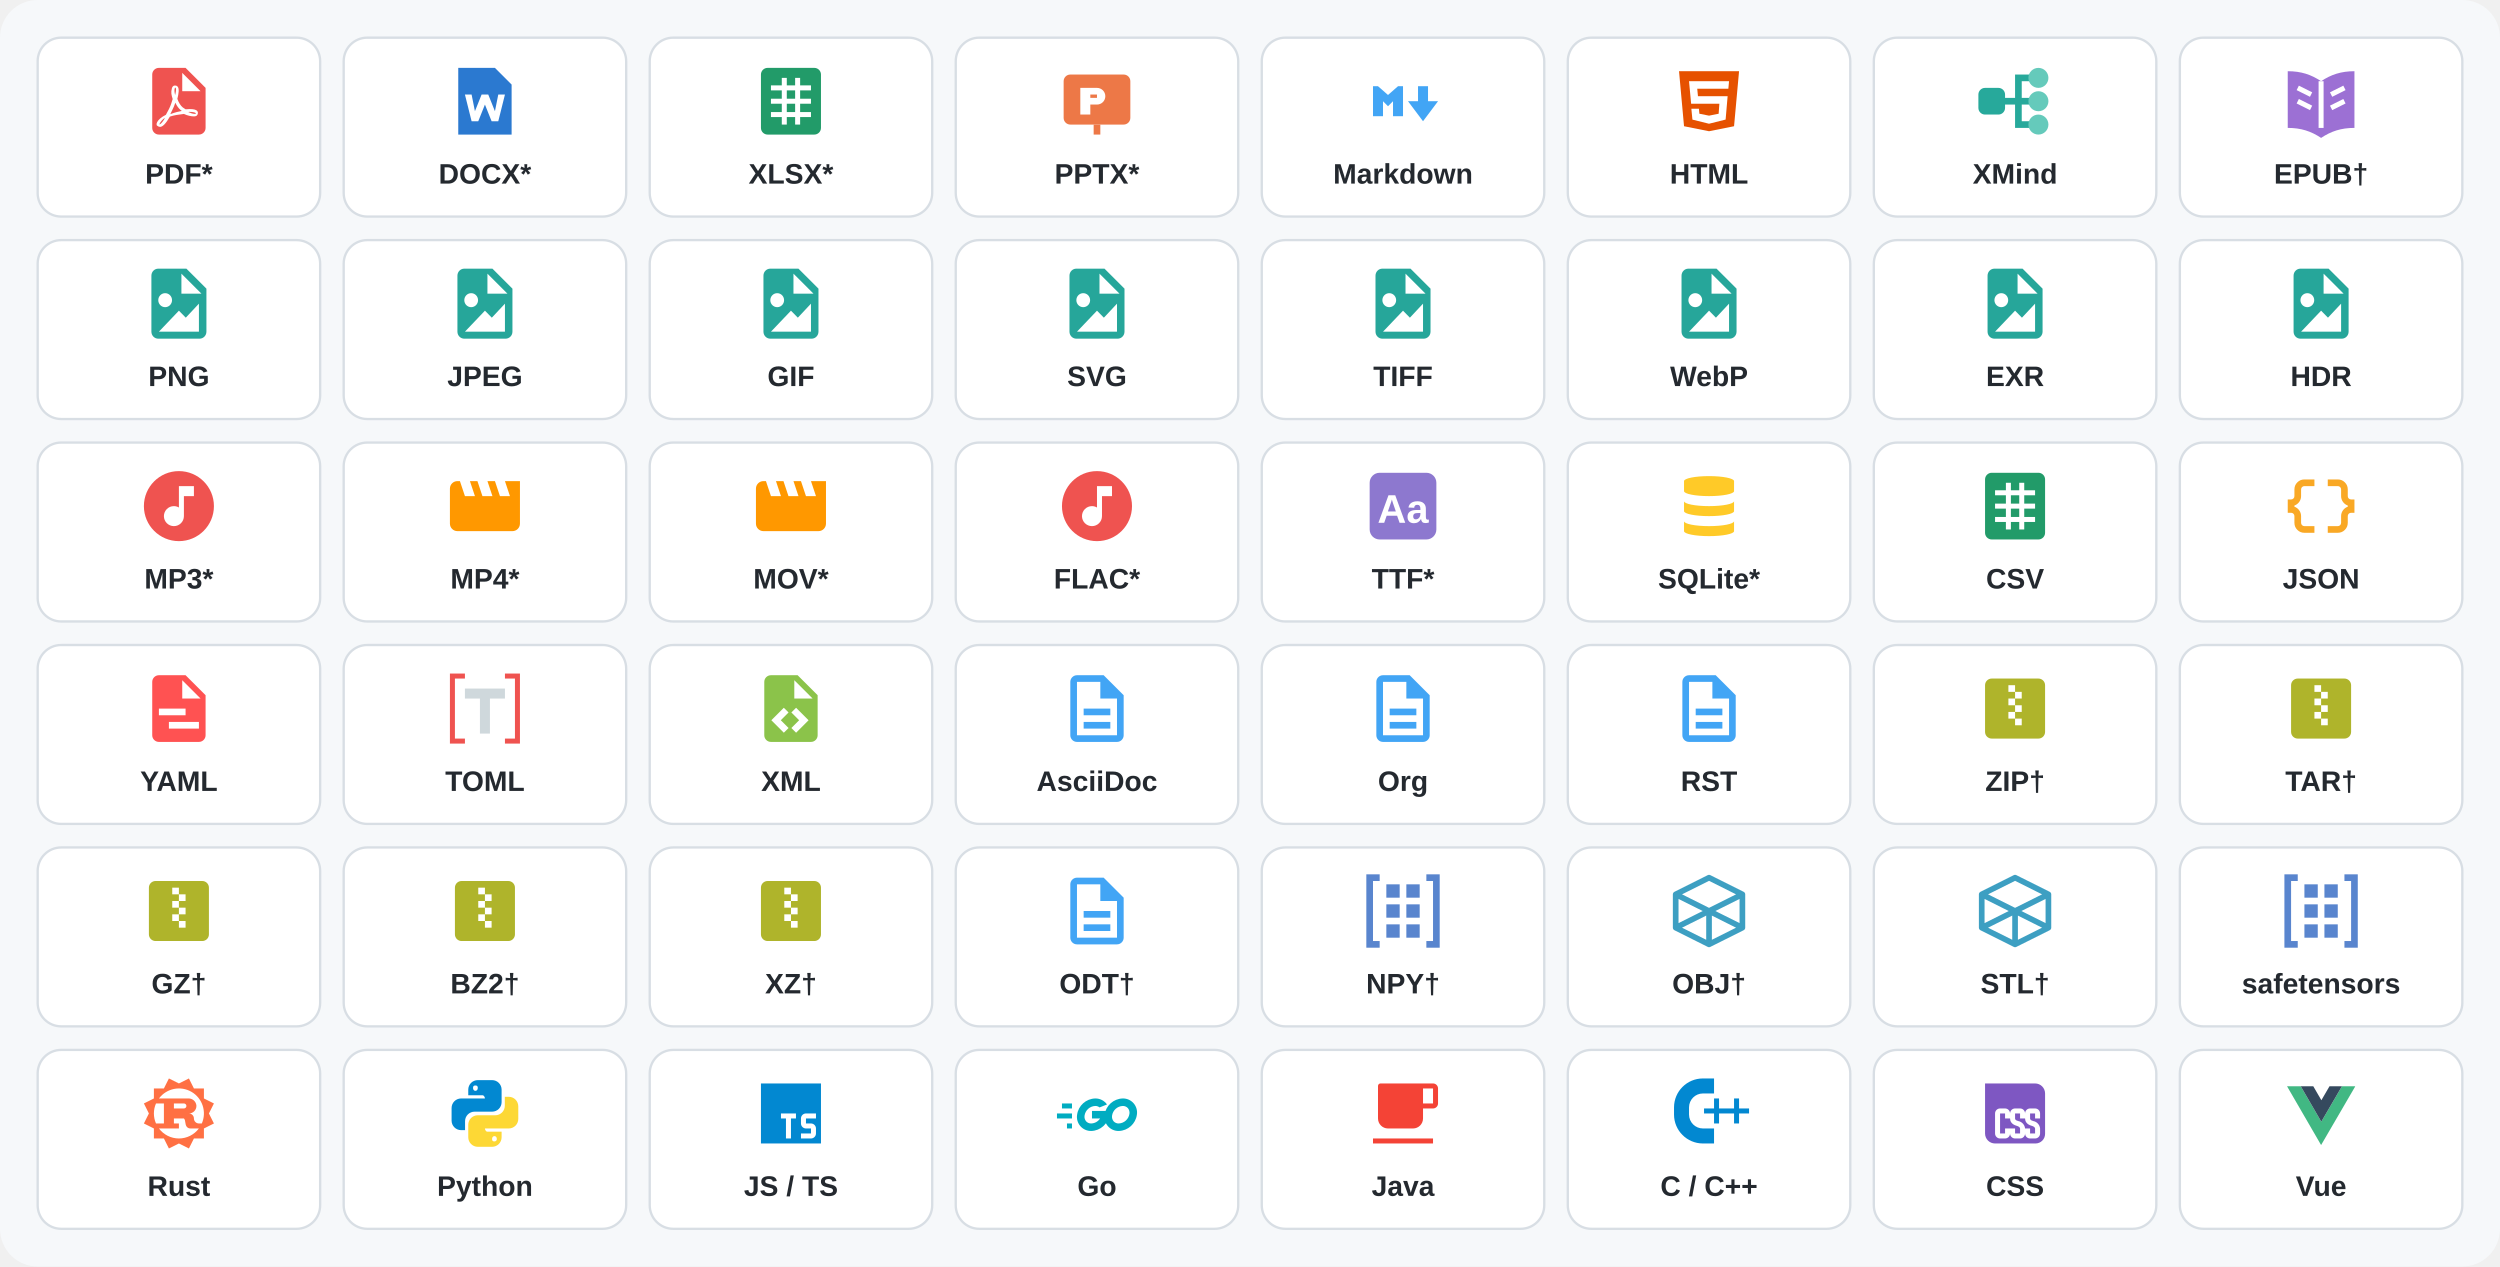
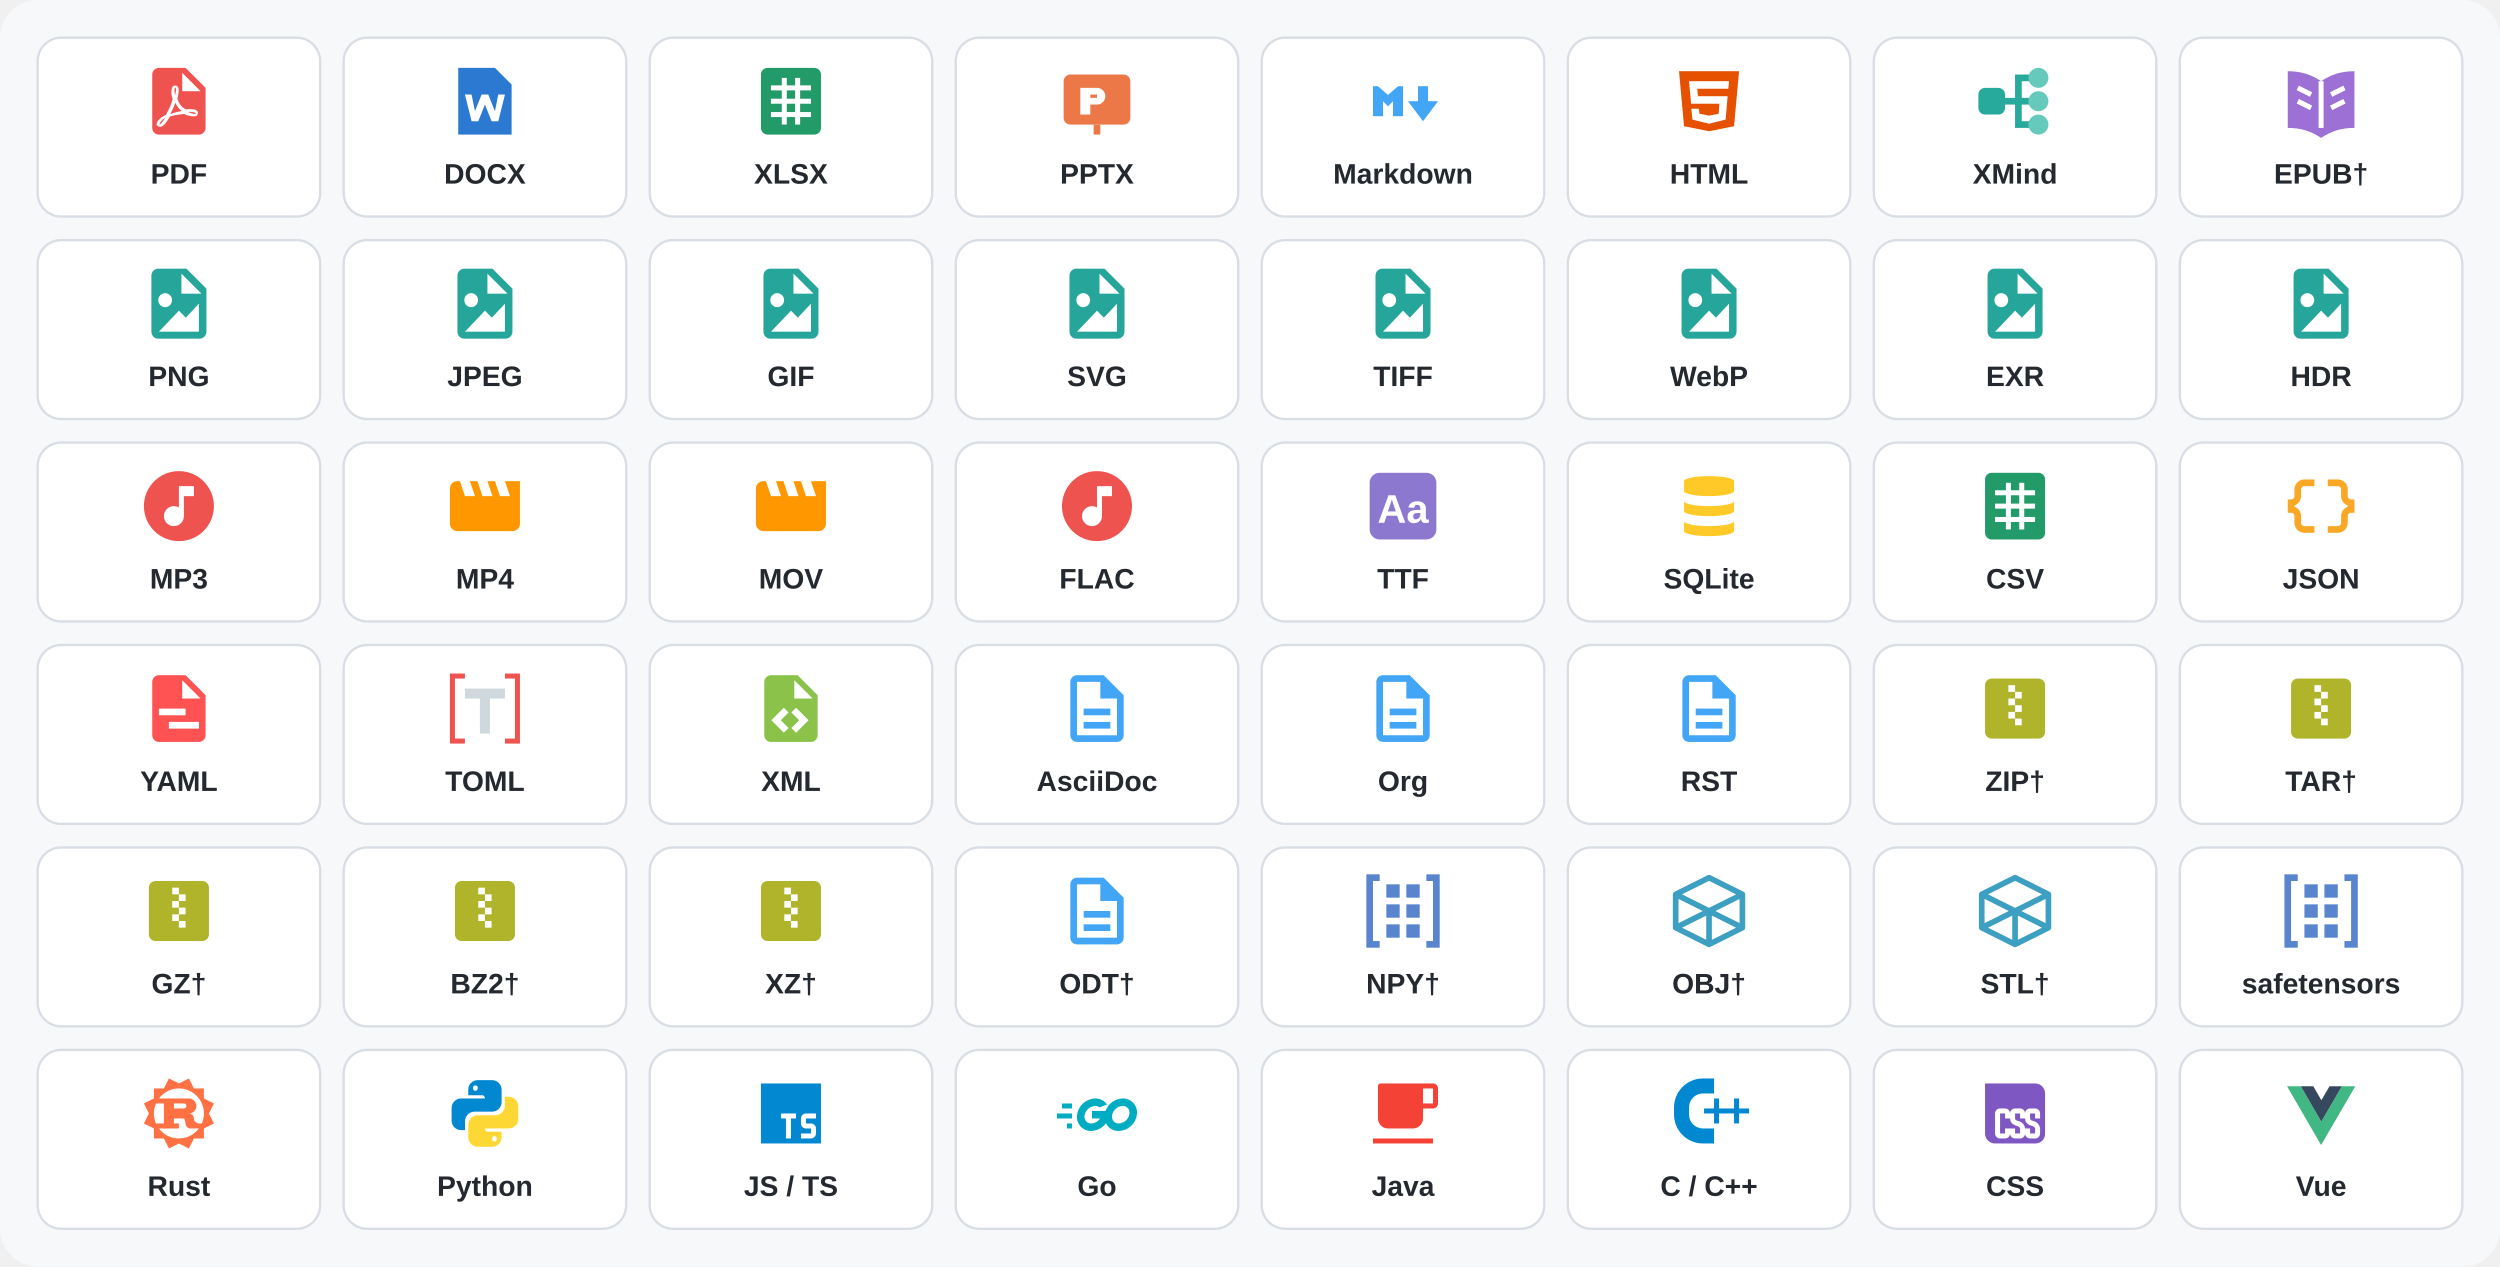
<svg xmlns="http://www.w3.org/2000/svg" width="1062" height="538" viewBox="0 0 1062 538" role="img" aria-labelledby="title desc">
  <defs>
    <g id="icon-audio">
      <g transform="matrix(1.0625 0 0 1.0625 0.0 0.0)">
        <path fill="#ef5350" d="M16 2a14 14 0 1 0 14 14A14 14 0 0 0 16 2m6 10h-4v8a4 4 0 1 1-4-4 3.96 3.96 0 0 1 2 .555V8h6Z" />
      </g>
    </g>
    <g id="icon-book">
      <g transform="matrix(1.416667 0 0 1.416667 0.0 0.0)">
        <path fill="#9c70d4" d="M2 3c4 0 7 1 10 3 3-2 6-3 10-3v17c-4 0-7 1-10 3-3-2-6-3-10-3z" />
        <path stroke="#fff" stroke-width="1.5" d="M12 6v14M5 8l4 2M5 12l4 2M15 10l4-2M15 14l4-2" />
      </g>
    </g>
    <g id="icon-cpp">
      <g transform="matrix(1.0625 0 0 1.0625 0.0 0.0)">
        <path fill="#0288d1" d="M28 14v-4h-2v4h-6v-4h-2v4h-4v2h4v4h2v-4h6v4h2v-4h4v-2z" />
        <path fill="#0288d1" d="M13.563 22A5.57 5.57 0 0 1 8 16.437v-2.873A5.57 5.57 0 0 1 13.563 8H18V2h-4.437A11.563 11.563 0 0 0 2 13.563v2.873A11.564 11.564 0 0 0 13.563 28H18v-6Z" />
      </g>
    </g>
    <g id="icon-css">
      <g transform="matrix(1.0625 0 0 1.0625 0.0 0.0)">
        <path fill="#7e57c2" d="M20 18h-2v-2h-2v2c0 .193 0 .703 1.254 1.033A3.345 3.345 0 0 1 20 22h2v2h2v-2c0-.388-.562-.851-1.254-1.034C20.356 20.34 20 18.84 20 18m-3.254 2.966C14.356 20.34 14 18.84 14 18h-2v-2h-2v8h2v-2h4v2h2v-2c0-.388-.562-.851-1.254-1.034" />
        <path fill="#7e57c2" d="M24 4H4v20a4 4 0 0 0 4 4h16.16A3.84 3.84 0 0 0 28 24.16V8a4 4 0 0 0-4-4m2 14h-2v-2h-2v2c0 .193 0 .703 1.254 1.033A3.345 3.345 0 0 1 26 22v2a2 2 0 0 1-2 2h-2a2 2 0 0 1-2-2 2 2 0 0 1-2 2h-2a2 2 0 0 1-2-2 2 2 0 0 1-2 2h-2a2 2 0 0 1-2-2v-8a2 2 0 0 1 2-2h2a2 2 0 0 1 2 2 2 2 0 0 1 2-2h2a2 2 0 0 1 2 2 2 2 0 0 1 2-2h2a2 2 0 0 1 2 2Z" />
      </g>
    </g>
    <g id="icon-database">
      <g transform="matrix(1.0625 0 0 1.0625 0.0 0.0)">
        <path fill="#ffca28" d="M16 24c-5.525 0-10-.9-10-2v4c0 1.1 4.475 2 10 2s10-.9 10-2v-4c0 1.1-4.475 2-10 2m0-8c-5.525 0-10-.9-10-2v4c0 1.1 4.475 2 10 2s10-.9 10-2v-4c0 1.1-4.475 2-10 2m0-12C10.477 4 6 4.895 6 6v4c0 1.1 4.475 2 10 2s10-.9 10-2V6c0-1.105-4.477-2-10-2" />
      </g>
    </g>
    <g id="icon-document" fill="none">
      <g transform="matrix(1.416667 0 0 1.416667 0.0 0.0)">
        <path d="M0 0h24v24H0z" />
        <path fill="#42a5f5" d="M8 16h8v2H8zm0-4h8v2H8zm6-10H6c-1.1 0-2 .9-2 2v16c0 1.1.89 2 1.99 2H18c1.1 0 2-.9 2-2V8zm4 18H6V4h7v5h5z" />
      </g>
    </g>
    <g id="icon-font">
      <g transform="matrix(1.416667 0 0 1.416667 0.0 0.0)">
        <rect x="2" y="2" width="20" height="20" rx="3" fill="#8d78cf" />
        <text x="12" y="17" text-anchor="middle" fill="#fff" font-family="Arial, sans-serif" font-size="12" font-weight="700">Aa</text>
      </g>
    </g>
    <g id="icon-go">
      <g transform="matrix(1.0625 0 0 1.0625 0.0 0.0)">
        <path fill="#00acc1" d="M2 12h4v2H2zm-2 4h6v2H0zm4 4h2v2H4zm16.954-5H14v3h3.239a4.42 4.42 0 0 1-3.531 2 2.65 2.65 0 0 1-2.053-.858 2.86 2.86 0 0 1-.628-2.28A4.515 4.515 0 0 1 15.292 13a2.73 2.73 0 0 1 1.749.584l2.962-1.185A5.6 5.6 0 0 0 15.292 10a7.526 7.526 0 0 0-7.243 6.5 5.614 5.614 0 0 0 5.659 6.5 7.526 7.526 0 0 0 7.243-6.5 6.4 6.4 0 0 0 .003-1.5" />
        <path fill="#00acc1" d="M26.292 10a7.526 7.526 0 0 0-7.243 6.5 5.614 5.614 0 0 0 5.659 6.5 7.526 7.526 0 0 0 7.243-6.5 5.614 5.614 0 0 0-5.659-6.5m2.681 6.137A4.515 4.515 0 0 1 24.708 20a2.65 2.65 0 0 1-2.053-.858 2.86 2.86 0 0 1-.628-2.28A4.515 4.515 0 0 1 26.292 13a2.65 2.65 0 0 1 2.053.858 2.86 2.86 0 0 1 .628 2.28Z" />
      </g>
    </g>
    <g id="icon-html">
      <g transform="matrix(1.0625 0 0 1.0625 0.0 0.0)">
        <path fill="#e65100" d="m4 4 2 22 10 2 10-2 2-22Zm19.72 7H11.28l.29 3h11.86l-.802 9.335L15.99 25l-6.635-1.646L8.93 19h3.02l.19 2 3.86.77 3.84-.77.29-4H8.84L8 8h16Z" />
      </g>
    </g>
    <g id="icon-image">
      <g transform="matrix(2.125 0 0 2.125 0.0 0.0)">
        <path fill="#26a69a" d="M8.5 6h4l-4-4zM3.875 1H9.5l4 4v8.6c0 .773-.616 1.4-1.375 1.4h-8.25c-.76 0-1.375-.627-1.375-1.4V2.4c0-.777.612-1.4 1.375-1.4M4 13.6h8V8l-2.625 2.8L8 9.4zm1.25-7.7c-.76 0-1.375.627-1.375 1.4s.616 1.4 1.375 1.4c.76 0 1.375-.627 1.375-1.4S6.009 5.9 5.25 5.9" />
      </g>
    </g>
    <g id="icon-java">
      <g transform="matrix(1.0625 0 0 1.0625 0.0 0.0)">
        <path fill="#f44336" d="M4 26h24v2H4zM28 4H7a1 1 0 0 0-1 1v13a4 4 0 0 0 4 4h10a4 4 0 0 0 4-4v-4h4a2 2 0 0 0 2-2V6a2 2 0 0 0-2-2m0 8h-4V6h4Z" />
      </g>
    </g>
    <g id="icon-json">
      <g transform="matrix(0.03541667 0 0 0.03541667 0.0 34.0)">
        <path fill="#f9a825" d="M560-160v-80h120q17 0 28.5-11.5T720-280v-80q0-38 22-69t58-44v-14q-36-13-58-44t-22-69v-80q0-17-11.5-28.5T680-720H560v-80h120q50 0 85 35t35 85v80q0 17 11.5 28.5T840-560h40v160h-40q-17 0-28.5 11.5T800-360v80q0 50-35 85t-85 35zm-280 0q-50 0-85-35t-35-85v-80q0-17-11.5-28.5T120-400H80v-160h40q17 0 28.5-11.5T160-600v-80q0-50 35-85t85-35h120v80H280q-17 0-28.5 11.5T240-680v80q0 38-22 69t-58 44v14q36 13 58 44t22 69v80q0 17 11.5 28.5T280-240h120v80z" />
      </g>
    </g>
    <g id="icon-markdown">
      <g transform="matrix(1.0625 0 0 1.0625 0.0 0.0)">
        <path fill="#42a5f5" d="m14 10-4 3.5L6 10H4v12h4v-6l2 2 2-2v6h4V10zm12 6v-6h-4v6h-4l6 8 6-8z" />
      </g>
    </g>
    <g id="icon-matrix">
      <g transform="matrix(1.416667 0 0 1.416667 0.0 0.0)">
        <path fill="none" stroke="#5985ce" stroke-width="2" d="M5 2H2v20h3M19 2h3v20h-3" />
        <g fill="#5985ce">
          <rect x="7" y="4" width="4" height="4" />
          <rect x="13" y="4" width="4" height="4" />
          <rect x="7" y="10" width="4" height="4" />
          <rect x="13" y="10" width="4" height="4" />
          <rect x="7" y="16" width="4" height="4" />
          <rect x="13" y="16" width="4" height="4" />
        </g>
      </g>
    </g>
    <g id="icon-mesh">
      <g transform="matrix(1.416667 0 0 1.416667 0.0 0.0)">
        <path fill="none" stroke="#3d9fc2" stroke-width="1.7" stroke-linejoin="round" d="m12 2 10 5v10l-10 5-10-5V7zM2 7l10 5 10-5M12 12v10M2 17l10-5 10 5" />
      </g>
    </g>
    <g id="icon-mindmap">
      <g transform="matrix(1.416667 0 0 1.416667 0.0 0.0)">
        <path fill="none" stroke="#27a99b" stroke-width="2" d="M8 12h5V5h4M13 12h4M13 12v7h4" />
        <rect x="1" y="8" width="8" height="8" rx="2" fill="#27a99b" />
        <circle cx="19" cy="5" r="3" fill="#65cabb" />
        <circle cx="19" cy="12" r="3" fill="#65cabb" />
        <circle cx="19" cy="19" r="3" fill="#65cabb" />
      </g>
    </g>
    <g id="icon-pdf">
      <g transform="matrix(1.416667 0 0 1.416667 0.0 0.0)">
        <path fill="#ef5350" d="M13 9h5.5L13 3.5zM6 2h8l6 6v12a2 2 0 0 1-2 2H6a2 2 0 0 1-2-2V4a2 2 0 0 1 2-2m4.93 10.44c.41.9.93 1.64 1.53 2.15l.41.32c-.87.16-2.07.44-3.34.93l-.11.04.5-1.04c.45-.87.78-1.66 1.01-2.4m6.48 3.81c.18-.18.27-.41.28-.66.03-.2-.02-.39-.12-.55-.29-.47-1.04-.69-2.28-.69l-1.29.07-.87-.58c-.63-.52-1.2-1.43-1.6-2.56l.04-.14c.33-1.33.64-2.94-.02-3.6a.85.85 0 0 0-.61-.24h-.24c-.37 0-.7.39-.79.77-.37 1.33-.15 2.06.22 3.27v.01c-.25.88-.57 1.9-1.08 2.93l-.96 1.8-.89.49c-1.2.75-1.77 1.59-1.88 2.12-.04.19-.02.36.05.54l.03.05.48.31.44.11c.81 0 1.73-.95 2.97-3.07l.18-.07c1.03-.33 2.31-.56 4.03-.75 1.03.51 2.24.74 3 .74.44 0 .74-.11.91-.3m-.41-.71.09.11c-.01.1-.04.11-.09.13h-.04l-.19.02c-.46 0-1.17-.19-1.9-.51.09-.1.13-.1.23-.1 1.4 0 1.8.25 1.9.35M7.83 17c-.65 1.19-1.24 1.85-1.69 2 .05-.38.5-1.04 1.21-1.69zm3.02-6.91c-.23-.9-.24-1.63-.07-2.05l.07-.12.15.05c.17.24.19.56.09 1.1l-.03.16-.16.82z" />
      </g>
    </g>
    <g id="icon-python">
      <g transform="matrix(1.416667 0 0 1.416667 0.0 0.0)">
        <path fill="#0288d1" d="M9.86 2A2.86 2.86 0 0 0 7 4.86v1.68h4.29c.39 0 .71.57.71.96H4.86A2.86 2.86 0 0 0 2 10.36v3.781a2.86 2.86 0 0 0 2.86 2.86h1.18v-2.68a2.85 2.85 0 0 1 2.85-2.86h5.25c1.58 0 2.86-1.271 2.86-2.851V4.86A2.86 2.86 0 0 0 14.14 2zm-.72 1.61c.4 0 .72.12.72.71s-.32.891-.72.891c-.39 0-.71-.3-.71-.89s.32-.711.71-.711" />
        <path fill="#fdd835" d="M17.959 7v2.68a2.85 2.85 0 0 1-2.85 2.859H9.86A2.85 2.85 0 0 0 7 15.389v3.75a2.86 2.86 0 0 0 2.86 2.86h4.28A2.86 2.86 0 0 0 17 19.14v-1.68h-4.291c-.39 0-.709-.57-.709-.96h7.14A2.86 2.86 0 0 0 22 13.64V9.86A2.86 2.86 0 0 0 19.14 7zM8.32 11.513l-.004.004.038-.004zm6.54 7.276c.39 0 .71.3.71.89a.71.71 0 0 1-.71.71c-.4 0-.72-.12-.72-.71s.32-.89.72-.89" />
      </g>
    </g>
    <g id="icon-rust">
      <g transform="matrix(1.0625 0 0 1.0625 0.0 0.0)">
        <path fill="#ff7043" d="m30 12-4-2V6h-4l-2-4-4 2-4-2-2 4H6v4l-4 2 2 4-2 4 4 2v4h4l2 4 4-2 4 2 2-4h4v-4l4-2-2-4ZM6 16a9.9 9.9 0 0 1 .842-4H10v8H6.842A9.9 9.9 0 0 1 6 16m10 10a9.98 9.98 0 0 1-7.978-4H16v-2h-2v-2h4c.819.819.297 2.308 1.179 3.37a1.89 1.89 0 0 0 1.46.63h3.34A9.98 9.98 0 0 1 16 26m-2-12v-2h4a1 1 0 0 1 0 2Zm11.158 6H24a2.006 2.006 0 0 1-2-2 2 2 0 0 0-2-2 3 3 0 0 0 3-3q0-.08-.004-.161A3.115 3.115 0 0 0 19.83 10H8.022a9.986 9.986 0 0 1 17.136 10" />
      </g>
    </g>
    <g id="icon-sheet">
      <g transform="matrix(1.416667 0 0 1.416667 0.0 0.0)">
        <rect x="3" y="2" width="18" height="20" rx="2" fill="#229b69" />
        <path stroke="#fff" stroke-width="1.5" d="M6 8h12M6 12h12M6 16h12M10 5v14M14 5v14" />
      </g>
    </g>
    <g id="icon-slides">
      <g transform="matrix(1.416667 0 0 1.416667 0.0 0.0)">
        <rect x="2" y="4" width="20" height="15" rx="2" fill="#ed7847" />
        <path stroke="#ed7847" stroke-width="2" d="M12 19v3" />
        <path fill="#fff" d="M7 8v8h3v-3h2a2.5 2.5 0 0 0 0-5zm3 2h2v1h-2z" />
      </g>
    </g>
    <g id="icon-toml">
      <g transform="matrix(2.125 0 0 2.125 0.0 0.0)">
        <path fill="#cfd8dc" d="M4 6V4h8v2H9v7H7V6z" />
        <path fill="#ef5350" d="M4 1v1H2v12h2v1H1V1zm8 0v1h2v12h-2v1h3V1z" />
      </g>
    </g>
    <g id="icon-typescript" xml:space="preserve">
      <g transform="matrix(2.125 0 0 2.125 0.0 0.0)">
        <path fill="#0288d1" d="M2 2v12h12V2zm4 6h3v1H8v4H7V9H6zm5 0h2v1h-2v1h1a1.003 1.003 0 0 1 1 1v1a1.003 1.003 0 0 1-1 1h-2v-1h2v-1h-1a1.003 1.003 0 0 1-1-1V9a1.003 1.003 0 0 1 1-1" />
      </g>
    </g>
    <g id="icon-video">
      <g transform="matrix(1.0625 0 0 1.0625 0.0 0.0)">
        <path fill="#ff9800" d="m24 6 2 6h-4l-2-6h-3l2 6h-4l-2-6h-3l2 6H8L6 6H5a3 3 0 0 0-3 3v14a3 3 0 0 0 3 3h22a3 3 0 0 0 3-3V6Z" />
      </g>
    </g>
    <g id="icon-vue">
      <g transform="matrix(1.416667 0 0 1.416667 0.0 0.0)">
        <path fill="#41b883" d="M1.791 3.851 12 21.471 22.209 3.936V3.85H18.24l-6.18 10.616L5.906 3.851z" />
        <path fill="#35495e" d="m5.907 3.851 6.152 10.617L18.24 3.851h-3.723L12.084 8.03 9.66 3.85z" />
      </g>
    </g>
    <g id="icon-word">
      <g transform="matrix(1.416667 0 0 1.416667 0.0 0.0)">
        <path fill="#2b79d0" d="M4 2h11l5 5v15H4z" />
        <path fill="#fff" d="m6 10 2 8h2l2-5 2 5h2l2-8h-2l-1 5-2-5h-2l-2 5-1-5z" />
      </g>
    </g>
    <g id="icon-xml">
      <g transform="matrix(1.416667 0 0 1.416667 0.0 0.0)">
        <path fill="#8bc34a" d="M13 9h5.5L13 3.5zM6 2h8l6 6v12a2 2 0 0 1-2 2H6a2 2 0 0 1-2-2V4c0-1.11.89-2 2-2m.12 13.5 3.74 3.74 1.42-1.41-2.33-2.33 2.33-2.33-1.42-1.41zm11.16 0-3.74-3.74-1.42 1.41 2.33 2.33-2.33 2.33 1.42 1.41z" />
      </g>
    </g>
    <g id="icon-yaml">
      <g transform="matrix(1.416667 0 0 1.416667 0.0 0.0)">
        <path fill="#ff5252" d="M13 9h5.5L13 3.5zM6 2h8l6 6v12c0 1.1-.9 2-2 2H6c-1.1 0-2-.9-2-2V4c0-1.1.9-2 2-2m12 16v-2H9v2zm-4-4v-2H6v2z" />
      </g>
    </g>
    <g id="icon-zip">
      <g transform="matrix(1.416667 0 0 1.416667 0.0 0.0)">
        <path fill="#afb42b" d="M14 17h-2v-2h-2v-2h2v2h2m0-6h-2v2h2v2h-2v-2h-2V9h2V7h-2V5h2v2h2m5-4H5c-1.11 0-2 .89-2 2v14a2 2 0 0 0 2 2h14a2 2 0 0 0 2-2V5a2 2 0 0 0-2-2" />
      </g>
    </g>
  </defs>
  <rect width="1062" height="538" rx="16" fill="#f6f8fa" />
  <g transform="translate(16 16)">
    <rect width="120" height="76" rx="10" fill="#ffffff" stroke="#d8dee4" />
    <use href="#icon-pdf" x="43" y="10" />
-     <text x="60.0" y="62" text-anchor="middle" font-family="-apple-system, BlinkMacSystemFont, Segoe UI, Arial, sans-serif" font-size="12" font-weight="600" fill="#24292f">PDF*</text>
+     <text x="60.0" y="62" text-anchor="middle" font-family="-apple-system, BlinkMacSystemFont, Segoe UI, Arial, sans-serif" font-size="12" font-weight="600" fill="#24292f">PDF</text>
  </g>
  <g transform="translate(146 16)">
    <rect width="120" height="76" rx="10" fill="#ffffff" stroke="#d8dee4" />
    <use href="#icon-word" x="43" y="10" />
-     <text x="60.0" y="62" text-anchor="middle" font-family="-apple-system, BlinkMacSystemFont, Segoe UI, Arial, sans-serif" font-size="12" font-weight="600" fill="#24292f">DOCX*</text>
+     <text x="60.0" y="62" text-anchor="middle" font-family="-apple-system, BlinkMacSystemFont, Segoe UI, Arial, sans-serif" font-size="12" font-weight="600" fill="#24292f">DOCX</text>
  </g>
  <g transform="translate(276 16)">
    <rect width="120" height="76" rx="10" fill="#ffffff" stroke="#d8dee4" />
    <use href="#icon-sheet" x="43" y="10" />
-     <text x="60.0" y="62" text-anchor="middle" font-family="-apple-system, BlinkMacSystemFont, Segoe UI, Arial, sans-serif" font-size="12" font-weight="600" fill="#24292f">XLSX*</text>
+     <text x="60.0" y="62" text-anchor="middle" font-family="-apple-system, BlinkMacSystemFont, Segoe UI, Arial, sans-serif" font-size="12" font-weight="600" fill="#24292f">XLSX</text>
  </g>
  <g transform="translate(406 16)">
    <rect width="120" height="76" rx="10" fill="#ffffff" stroke="#d8dee4" />
    <use href="#icon-slides" x="43" y="10" />
-     <text x="60.0" y="62" text-anchor="middle" font-family="-apple-system, BlinkMacSystemFont, Segoe UI, Arial, sans-serif" font-size="12" font-weight="600" fill="#24292f">PPTX*</text>
+     <text x="60.0" y="62" text-anchor="middle" font-family="-apple-system, BlinkMacSystemFont, Segoe UI, Arial, sans-serif" font-size="12" font-weight="600" fill="#24292f">PPTX</text>
  </g>
  <g transform="translate(536 16)">
    <rect width="120" height="76" rx="10" fill="#ffffff" stroke="#d8dee4" />
    <use href="#icon-markdown" x="43" y="10" />
    <text x="60.0" y="62" text-anchor="middle" font-family="-apple-system, BlinkMacSystemFont, Segoe UI, Arial, sans-serif" font-size="12" font-weight="600" fill="#24292f">Markdown</text>
  </g>
  <g transform="translate(666 16)">
    <rect width="120" height="76" rx="10" fill="#ffffff" stroke="#d8dee4" />
    <use href="#icon-html" x="43" y="10" />
    <text x="60.0" y="62" text-anchor="middle" font-family="-apple-system, BlinkMacSystemFont, Segoe UI, Arial, sans-serif" font-size="12" font-weight="600" fill="#24292f">HTML</text>
  </g>
  <g transform="translate(796 16)">
    <rect width="120" height="76" rx="10" fill="#ffffff" stroke="#d8dee4" />
    <use href="#icon-mindmap" x="43" y="10" />
    <text x="60.0" y="62" text-anchor="middle" font-family="-apple-system, BlinkMacSystemFont, Segoe UI, Arial, sans-serif" font-size="12" font-weight="600" fill="#24292f">XMind</text>
  </g>
  <g transform="translate(926 16)">
    <rect width="120" height="76" rx="10" fill="#ffffff" stroke="#d8dee4" />
    <use href="#icon-book" x="43" y="10" />
    <text x="60.0" y="62" text-anchor="middle" font-family="-apple-system, BlinkMacSystemFont, Segoe UI, Arial, sans-serif" font-size="12" font-weight="600" fill="#24292f">EPUB†</text>
  </g>
  <g transform="translate(16 102)">
    <rect width="120" height="76" rx="10" fill="#ffffff" stroke="#d8dee4" />
    <use href="#icon-image" x="43" y="10" />
    <text x="60.0" y="62" text-anchor="middle" font-family="-apple-system, BlinkMacSystemFont, Segoe UI, Arial, sans-serif" font-size="12" font-weight="600" fill="#24292f">PNG</text>
  </g>
  <g transform="translate(146 102)">
    <rect width="120" height="76" rx="10" fill="#ffffff" stroke="#d8dee4" />
    <use href="#icon-image" x="43" y="10" />
    <text x="60.0" y="62" text-anchor="middle" font-family="-apple-system, BlinkMacSystemFont, Segoe UI, Arial, sans-serif" font-size="12" font-weight="600" fill="#24292f">JPEG</text>
  </g>
  <g transform="translate(276 102)">
    <rect width="120" height="76" rx="10" fill="#ffffff" stroke="#d8dee4" />
    <use href="#icon-image" x="43" y="10" />
    <text x="60.0" y="62" text-anchor="middle" font-family="-apple-system, BlinkMacSystemFont, Segoe UI, Arial, sans-serif" font-size="12" font-weight="600" fill="#24292f">GIF</text>
  </g>
  <g transform="translate(406 102)">
    <rect width="120" height="76" rx="10" fill="#ffffff" stroke="#d8dee4" />
    <use href="#icon-image" x="43" y="10" />
    <text x="60.0" y="62" text-anchor="middle" font-family="-apple-system, BlinkMacSystemFont, Segoe UI, Arial, sans-serif" font-size="12" font-weight="600" fill="#24292f">SVG</text>
  </g>
  <g transform="translate(536 102)">
    <rect width="120" height="76" rx="10" fill="#ffffff" stroke="#d8dee4" />
    <use href="#icon-image" x="43" y="10" />
    <text x="60.0" y="62" text-anchor="middle" font-family="-apple-system, BlinkMacSystemFont, Segoe UI, Arial, sans-serif" font-size="12" font-weight="600" fill="#24292f">TIFF</text>
  </g>
  <g transform="translate(666 102)">
    <rect width="120" height="76" rx="10" fill="#ffffff" stroke="#d8dee4" />
    <use href="#icon-image" x="43" y="10" />
    <text x="60.0" y="62" text-anchor="middle" font-family="-apple-system, BlinkMacSystemFont, Segoe UI, Arial, sans-serif" font-size="12" font-weight="600" fill="#24292f">WebP</text>
  </g>
  <g transform="translate(796 102)">
    <rect width="120" height="76" rx="10" fill="#ffffff" stroke="#d8dee4" />
    <use href="#icon-image" x="43" y="10" />
    <text x="60.0" y="62" text-anchor="middle" font-family="-apple-system, BlinkMacSystemFont, Segoe UI, Arial, sans-serif" font-size="12" font-weight="600" fill="#24292f">EXR</text>
  </g>
  <g transform="translate(926 102)">
    <rect width="120" height="76" rx="10" fill="#ffffff" stroke="#d8dee4" />
    <use href="#icon-image" x="43" y="10" />
    <text x="60.0" y="62" text-anchor="middle" font-family="-apple-system, BlinkMacSystemFont, Segoe UI, Arial, sans-serif" font-size="12" font-weight="600" fill="#24292f">HDR</text>
  </g>
  <g transform="translate(16 188)">
    <rect width="120" height="76" rx="10" fill="#ffffff" stroke="#d8dee4" />
    <use href="#icon-audio" x="43" y="10" />
-     <text x="60.0" y="62" text-anchor="middle" font-family="-apple-system, BlinkMacSystemFont, Segoe UI, Arial, sans-serif" font-size="12" font-weight="600" fill="#24292f">MP3*</text>
+     <text x="60.0" y="62" text-anchor="middle" font-family="-apple-system, BlinkMacSystemFont, Segoe UI, Arial, sans-serif" font-size="12" font-weight="600" fill="#24292f">MP3</text>
  </g>
  <g transform="translate(146 188)">
    <rect width="120" height="76" rx="10" fill="#ffffff" stroke="#d8dee4" />
    <use href="#icon-video" x="43" y="10" />
-     <text x="60.0" y="62" text-anchor="middle" font-family="-apple-system, BlinkMacSystemFont, Segoe UI, Arial, sans-serif" font-size="12" font-weight="600" fill="#24292f">MP4*</text>
+     <text x="60.0" y="62" text-anchor="middle" font-family="-apple-system, BlinkMacSystemFont, Segoe UI, Arial, sans-serif" font-size="12" font-weight="600" fill="#24292f">MP4</text>
  </g>
  <g transform="translate(276 188)">
    <rect width="120" height="76" rx="10" fill="#ffffff" stroke="#d8dee4" />
    <use href="#icon-video" x="43" y="10" />
-     <text x="60.0" y="62" text-anchor="middle" font-family="-apple-system, BlinkMacSystemFont, Segoe UI, Arial, sans-serif" font-size="12" font-weight="600" fill="#24292f">MOV*</text>
+     <text x="60.0" y="62" text-anchor="middle" font-family="-apple-system, BlinkMacSystemFont, Segoe UI, Arial, sans-serif" font-size="12" font-weight="600" fill="#24292f">MOV</text>
  </g>
  <g transform="translate(406 188)">
    <rect width="120" height="76" rx="10" fill="#ffffff" stroke="#d8dee4" />
    <use href="#icon-audio" x="43" y="10" />
-     <text x="60.0" y="62" text-anchor="middle" font-family="-apple-system, BlinkMacSystemFont, Segoe UI, Arial, sans-serif" font-size="12" font-weight="600" fill="#24292f">FLAC*</text>
+     <text x="60.0" y="62" text-anchor="middle" font-family="-apple-system, BlinkMacSystemFont, Segoe UI, Arial, sans-serif" font-size="12" font-weight="600" fill="#24292f">FLAC</text>
  </g>
  <g transform="translate(536 188)">
    <rect width="120" height="76" rx="10" fill="#ffffff" stroke="#d8dee4" />
    <use href="#icon-font" x="43" y="10" />
-     <text x="60.0" y="62" text-anchor="middle" font-family="-apple-system, BlinkMacSystemFont, Segoe UI, Arial, sans-serif" font-size="12" font-weight="600" fill="#24292f">TTF*</text>
+     <text x="60.0" y="62" text-anchor="middle" font-family="-apple-system, BlinkMacSystemFont, Segoe UI, Arial, sans-serif" font-size="12" font-weight="600" fill="#24292f">TTF</text>
  </g>
  <g transform="translate(666 188)">
    <rect width="120" height="76" rx="10" fill="#ffffff" stroke="#d8dee4" />
    <use href="#icon-database" x="43" y="10" />
-     <text x="60.0" y="62" text-anchor="middle" font-family="-apple-system, BlinkMacSystemFont, Segoe UI, Arial, sans-serif" font-size="12" font-weight="600" fill="#24292f">SQLite*</text>
+     <text x="60.0" y="62" text-anchor="middle" font-family="-apple-system, BlinkMacSystemFont, Segoe UI, Arial, sans-serif" font-size="12" font-weight="600" fill="#24292f">SQLite</text>
  </g>
  <g transform="translate(796 188)">
    <rect width="120" height="76" rx="10" fill="#ffffff" stroke="#d8dee4" />
    <use href="#icon-sheet" x="43" y="10" />
    <text x="60.0" y="62" text-anchor="middle" font-family="-apple-system, BlinkMacSystemFont, Segoe UI, Arial, sans-serif" font-size="12" font-weight="600" fill="#24292f">CSV</text>
  </g>
  <g transform="translate(926 188)">
    <rect width="120" height="76" rx="10" fill="#ffffff" stroke="#d8dee4" />
    <use href="#icon-json" x="43" y="10" />
    <text x="60.0" y="62" text-anchor="middle" font-family="-apple-system, BlinkMacSystemFont, Segoe UI, Arial, sans-serif" font-size="12" font-weight="600" fill="#24292f">JSON</text>
  </g>
  <g transform="translate(16 274)">
    <rect width="120" height="76" rx="10" fill="#ffffff" stroke="#d8dee4" />
    <use href="#icon-yaml" x="43" y="10" />
    <text x="60.0" y="62" text-anchor="middle" font-family="-apple-system, BlinkMacSystemFont, Segoe UI, Arial, sans-serif" font-size="12" font-weight="600" fill="#24292f">YAML</text>
  </g>
  <g transform="translate(146 274)">
    <rect width="120" height="76" rx="10" fill="#ffffff" stroke="#d8dee4" />
    <use href="#icon-toml" x="43" y="10" />
    <text x="60.0" y="62" text-anchor="middle" font-family="-apple-system, BlinkMacSystemFont, Segoe UI, Arial, sans-serif" font-size="12" font-weight="600" fill="#24292f">TOML</text>
  </g>
  <g transform="translate(276 274)">
    <rect width="120" height="76" rx="10" fill="#ffffff" stroke="#d8dee4" />
    <use href="#icon-xml" x="43" y="10" />
    <text x="60.0" y="62" text-anchor="middle" font-family="-apple-system, BlinkMacSystemFont, Segoe UI, Arial, sans-serif" font-size="12" font-weight="600" fill="#24292f">XML</text>
  </g>
  <g transform="translate(406 274)">
    <rect width="120" height="76" rx="10" fill="#ffffff" stroke="#d8dee4" />
    <use href="#icon-document" x="43" y="10" />
    <text x="60.0" y="62" text-anchor="middle" font-family="-apple-system, BlinkMacSystemFont, Segoe UI, Arial, sans-serif" font-size="12" font-weight="600" fill="#24292f">AsciiDoc</text>
  </g>
  <g transform="translate(536 274)">
    <rect width="120" height="76" rx="10" fill="#ffffff" stroke="#d8dee4" />
    <use href="#icon-document" x="43" y="10" />
    <text x="60.0" y="62" text-anchor="middle" font-family="-apple-system, BlinkMacSystemFont, Segoe UI, Arial, sans-serif" font-size="12" font-weight="600" fill="#24292f">Org</text>
  </g>
  <g transform="translate(666 274)">
    <rect width="120" height="76" rx="10" fill="#ffffff" stroke="#d8dee4" />
    <use href="#icon-document" x="43" y="10" />
    <text x="60.0" y="62" text-anchor="middle" font-family="-apple-system, BlinkMacSystemFont, Segoe UI, Arial, sans-serif" font-size="12" font-weight="600" fill="#24292f">RST</text>
  </g>
  <g transform="translate(796 274)">
    <rect width="120" height="76" rx="10" fill="#ffffff" stroke="#d8dee4" />
    <use href="#icon-zip" x="43" y="10" />
    <text x="60.0" y="62" text-anchor="middle" font-family="-apple-system, BlinkMacSystemFont, Segoe UI, Arial, sans-serif" font-size="12" font-weight="600" fill="#24292f">ZIP†</text>
  </g>
  <g transform="translate(926 274)">
    <rect width="120" height="76" rx="10" fill="#ffffff" stroke="#d8dee4" />
    <use href="#icon-zip" x="43" y="10" />
    <text x="60.0" y="62" text-anchor="middle" font-family="-apple-system, BlinkMacSystemFont, Segoe UI, Arial, sans-serif" font-size="12" font-weight="600" fill="#24292f">TAR†</text>
  </g>
  <g transform="translate(16 360)">
    <rect width="120" height="76" rx="10" fill="#ffffff" stroke="#d8dee4" />
    <use href="#icon-zip" x="43" y="10" />
    <text x="60.0" y="62" text-anchor="middle" font-family="-apple-system, BlinkMacSystemFont, Segoe UI, Arial, sans-serif" font-size="12" font-weight="600" fill="#24292f">GZ†</text>
  </g>
  <g transform="translate(146 360)">
    <rect width="120" height="76" rx="10" fill="#ffffff" stroke="#d8dee4" />
    <use href="#icon-zip" x="43" y="10" />
    <text x="60.0" y="62" text-anchor="middle" font-family="-apple-system, BlinkMacSystemFont, Segoe UI, Arial, sans-serif" font-size="12" font-weight="600" fill="#24292f">BZ2†</text>
  </g>
  <g transform="translate(276 360)">
    <rect width="120" height="76" rx="10" fill="#ffffff" stroke="#d8dee4" />
    <use href="#icon-zip" x="43" y="10" />
    <text x="60.0" y="62" text-anchor="middle" font-family="-apple-system, BlinkMacSystemFont, Segoe UI, Arial, sans-serif" font-size="12" font-weight="600" fill="#24292f">XZ†</text>
  </g>
  <g transform="translate(406 360)">
    <rect width="120" height="76" rx="10" fill="#ffffff" stroke="#d8dee4" />
    <use href="#icon-document" x="43" y="10" />
    <text x="60.0" y="62" text-anchor="middle" font-family="-apple-system, BlinkMacSystemFont, Segoe UI, Arial, sans-serif" font-size="12" font-weight="600" fill="#24292f">ODT†</text>
  </g>
  <g transform="translate(536 360)">
    <rect width="120" height="76" rx="10" fill="#ffffff" stroke="#d8dee4" />
    <use href="#icon-matrix" x="43" y="10" />
    <text x="60.0" y="62" text-anchor="middle" font-family="-apple-system, BlinkMacSystemFont, Segoe UI, Arial, sans-serif" font-size="12" font-weight="600" fill="#24292f">NPY†</text>
  </g>
  <g transform="translate(666 360)">
    <rect width="120" height="76" rx="10" fill="#ffffff" stroke="#d8dee4" />
    <use href="#icon-mesh" x="43" y="10" />
    <text x="60.0" y="62" text-anchor="middle" font-family="-apple-system, BlinkMacSystemFont, Segoe UI, Arial, sans-serif" font-size="12" font-weight="600" fill="#24292f">OBJ†</text>
  </g>
  <g transform="translate(796 360)">
    <rect width="120" height="76" rx="10" fill="#ffffff" stroke="#d8dee4" />
    <use href="#icon-mesh" x="43" y="10" />
    <text x="60.0" y="62" text-anchor="middle" font-family="-apple-system, BlinkMacSystemFont, Segoe UI, Arial, sans-serif" font-size="12" font-weight="600" fill="#24292f">STL†</text>
  </g>
  <g transform="translate(926 360)">
    <rect width="120" height="76" rx="10" fill="#ffffff" stroke="#d8dee4" />
    <use href="#icon-matrix" x="43" y="10" />
    <text x="60.0" y="62" text-anchor="middle" font-family="-apple-system, BlinkMacSystemFont, Segoe UI, Arial, sans-serif" font-size="12" font-weight="600" fill="#24292f">safetensors</text>
  </g>
  <g transform="translate(16 446)">
    <rect width="120" height="76" rx="10" fill="#ffffff" stroke="#d8dee4" />
    <use href="#icon-rust" x="43" y="10" />
    <text x="60.0" y="62" text-anchor="middle" font-family="-apple-system, BlinkMacSystemFont, Segoe UI, Arial, sans-serif" font-size="12" font-weight="600" fill="#24292f">Rust</text>
  </g>
  <g transform="translate(146 446)">
    <rect width="120" height="76" rx="10" fill="#ffffff" stroke="#d8dee4" />
    <use href="#icon-python" x="43" y="10" />
    <text x="60.0" y="62" text-anchor="middle" font-family="-apple-system, BlinkMacSystemFont, Segoe UI, Arial, sans-serif" font-size="12" font-weight="600" fill="#24292f">Python</text>
  </g>
  <g transform="translate(276 446)">
    <rect width="120" height="76" rx="10" fill="#ffffff" stroke="#d8dee4" />
    <use href="#icon-typescript" x="43" y="10" />
    <text x="60.0" y="62" text-anchor="middle" font-family="-apple-system, BlinkMacSystemFont, Segoe UI, Arial, sans-serif" font-size="12" font-weight="600" fill="#24292f">JS / TS</text>
  </g>
  <g transform="translate(406 446)">
    <rect width="120" height="76" rx="10" fill="#ffffff" stroke="#d8dee4" />
    <use href="#icon-go" x="43" y="10" />
    <text x="60.0" y="62" text-anchor="middle" font-family="-apple-system, BlinkMacSystemFont, Segoe UI, Arial, sans-serif" font-size="12" font-weight="600" fill="#24292f">Go</text>
  </g>
  <g transform="translate(536 446)">
    <rect width="120" height="76" rx="10" fill="#ffffff" stroke="#d8dee4" />
    <use href="#icon-java" x="43" y="10" />
    <text x="60.0" y="62" text-anchor="middle" font-family="-apple-system, BlinkMacSystemFont, Segoe UI, Arial, sans-serif" font-size="12" font-weight="600" fill="#24292f">Java</text>
  </g>
  <g transform="translate(666 446)">
    <rect width="120" height="76" rx="10" fill="#ffffff" stroke="#d8dee4" />
    <use href="#icon-cpp" x="43" y="10" />
    <text x="60.0" y="62" text-anchor="middle" font-family="-apple-system, BlinkMacSystemFont, Segoe UI, Arial, sans-serif" font-size="12" font-weight="600" fill="#24292f">C / C++</text>
  </g>
  <g transform="translate(796 446)">
    <rect width="120" height="76" rx="10" fill="#ffffff" stroke="#d8dee4" />
    <use href="#icon-css" x="43" y="10" />
    <text x="60.0" y="62" text-anchor="middle" font-family="-apple-system, BlinkMacSystemFont, Segoe UI, Arial, sans-serif" font-size="12" font-weight="600" fill="#24292f">CSS</text>
  </g>
  <g transform="translate(926 446)">
    <rect width="120" height="76" rx="10" fill="#ffffff" stroke="#d8dee4" />
    <use href="#icon-vue" x="43" y="10" />
    <text x="60.0" y="62" text-anchor="middle" font-family="-apple-system, BlinkMacSystemFont, Segoe UI, Arial, sans-serif" font-size="12" font-weight="600" fill="#24292f">Vue</text>
  </g>
</svg>
